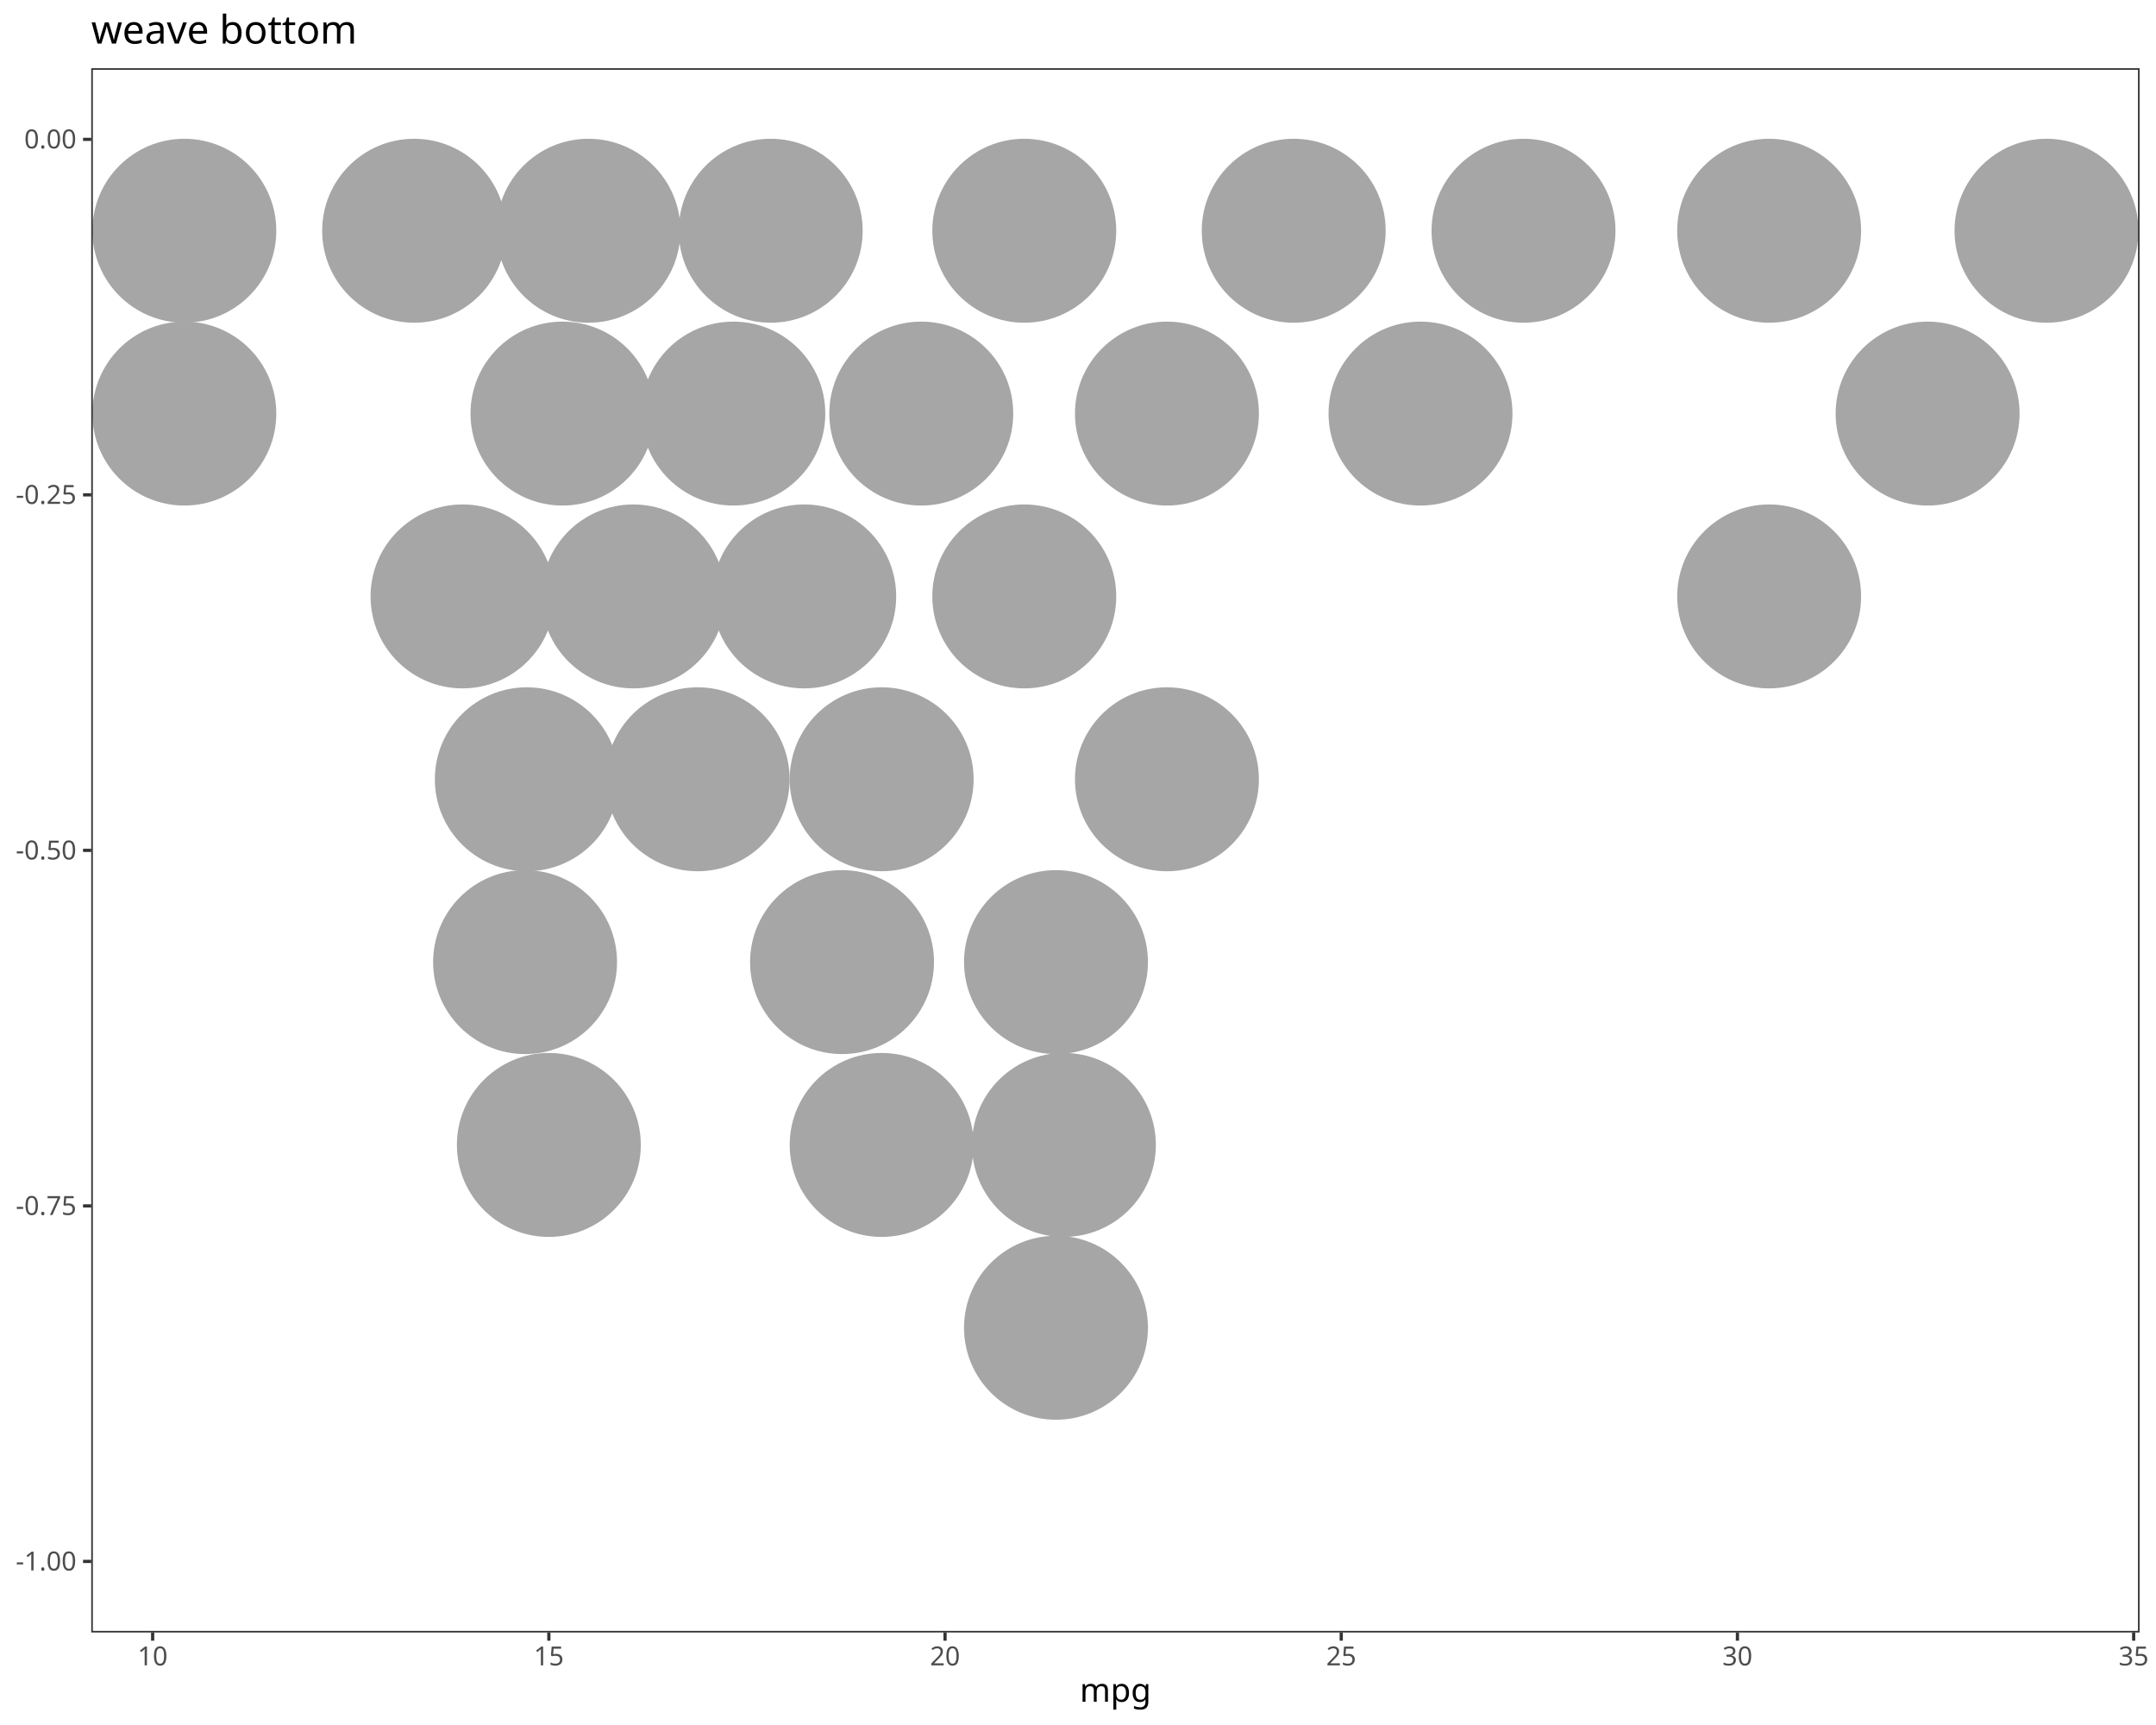
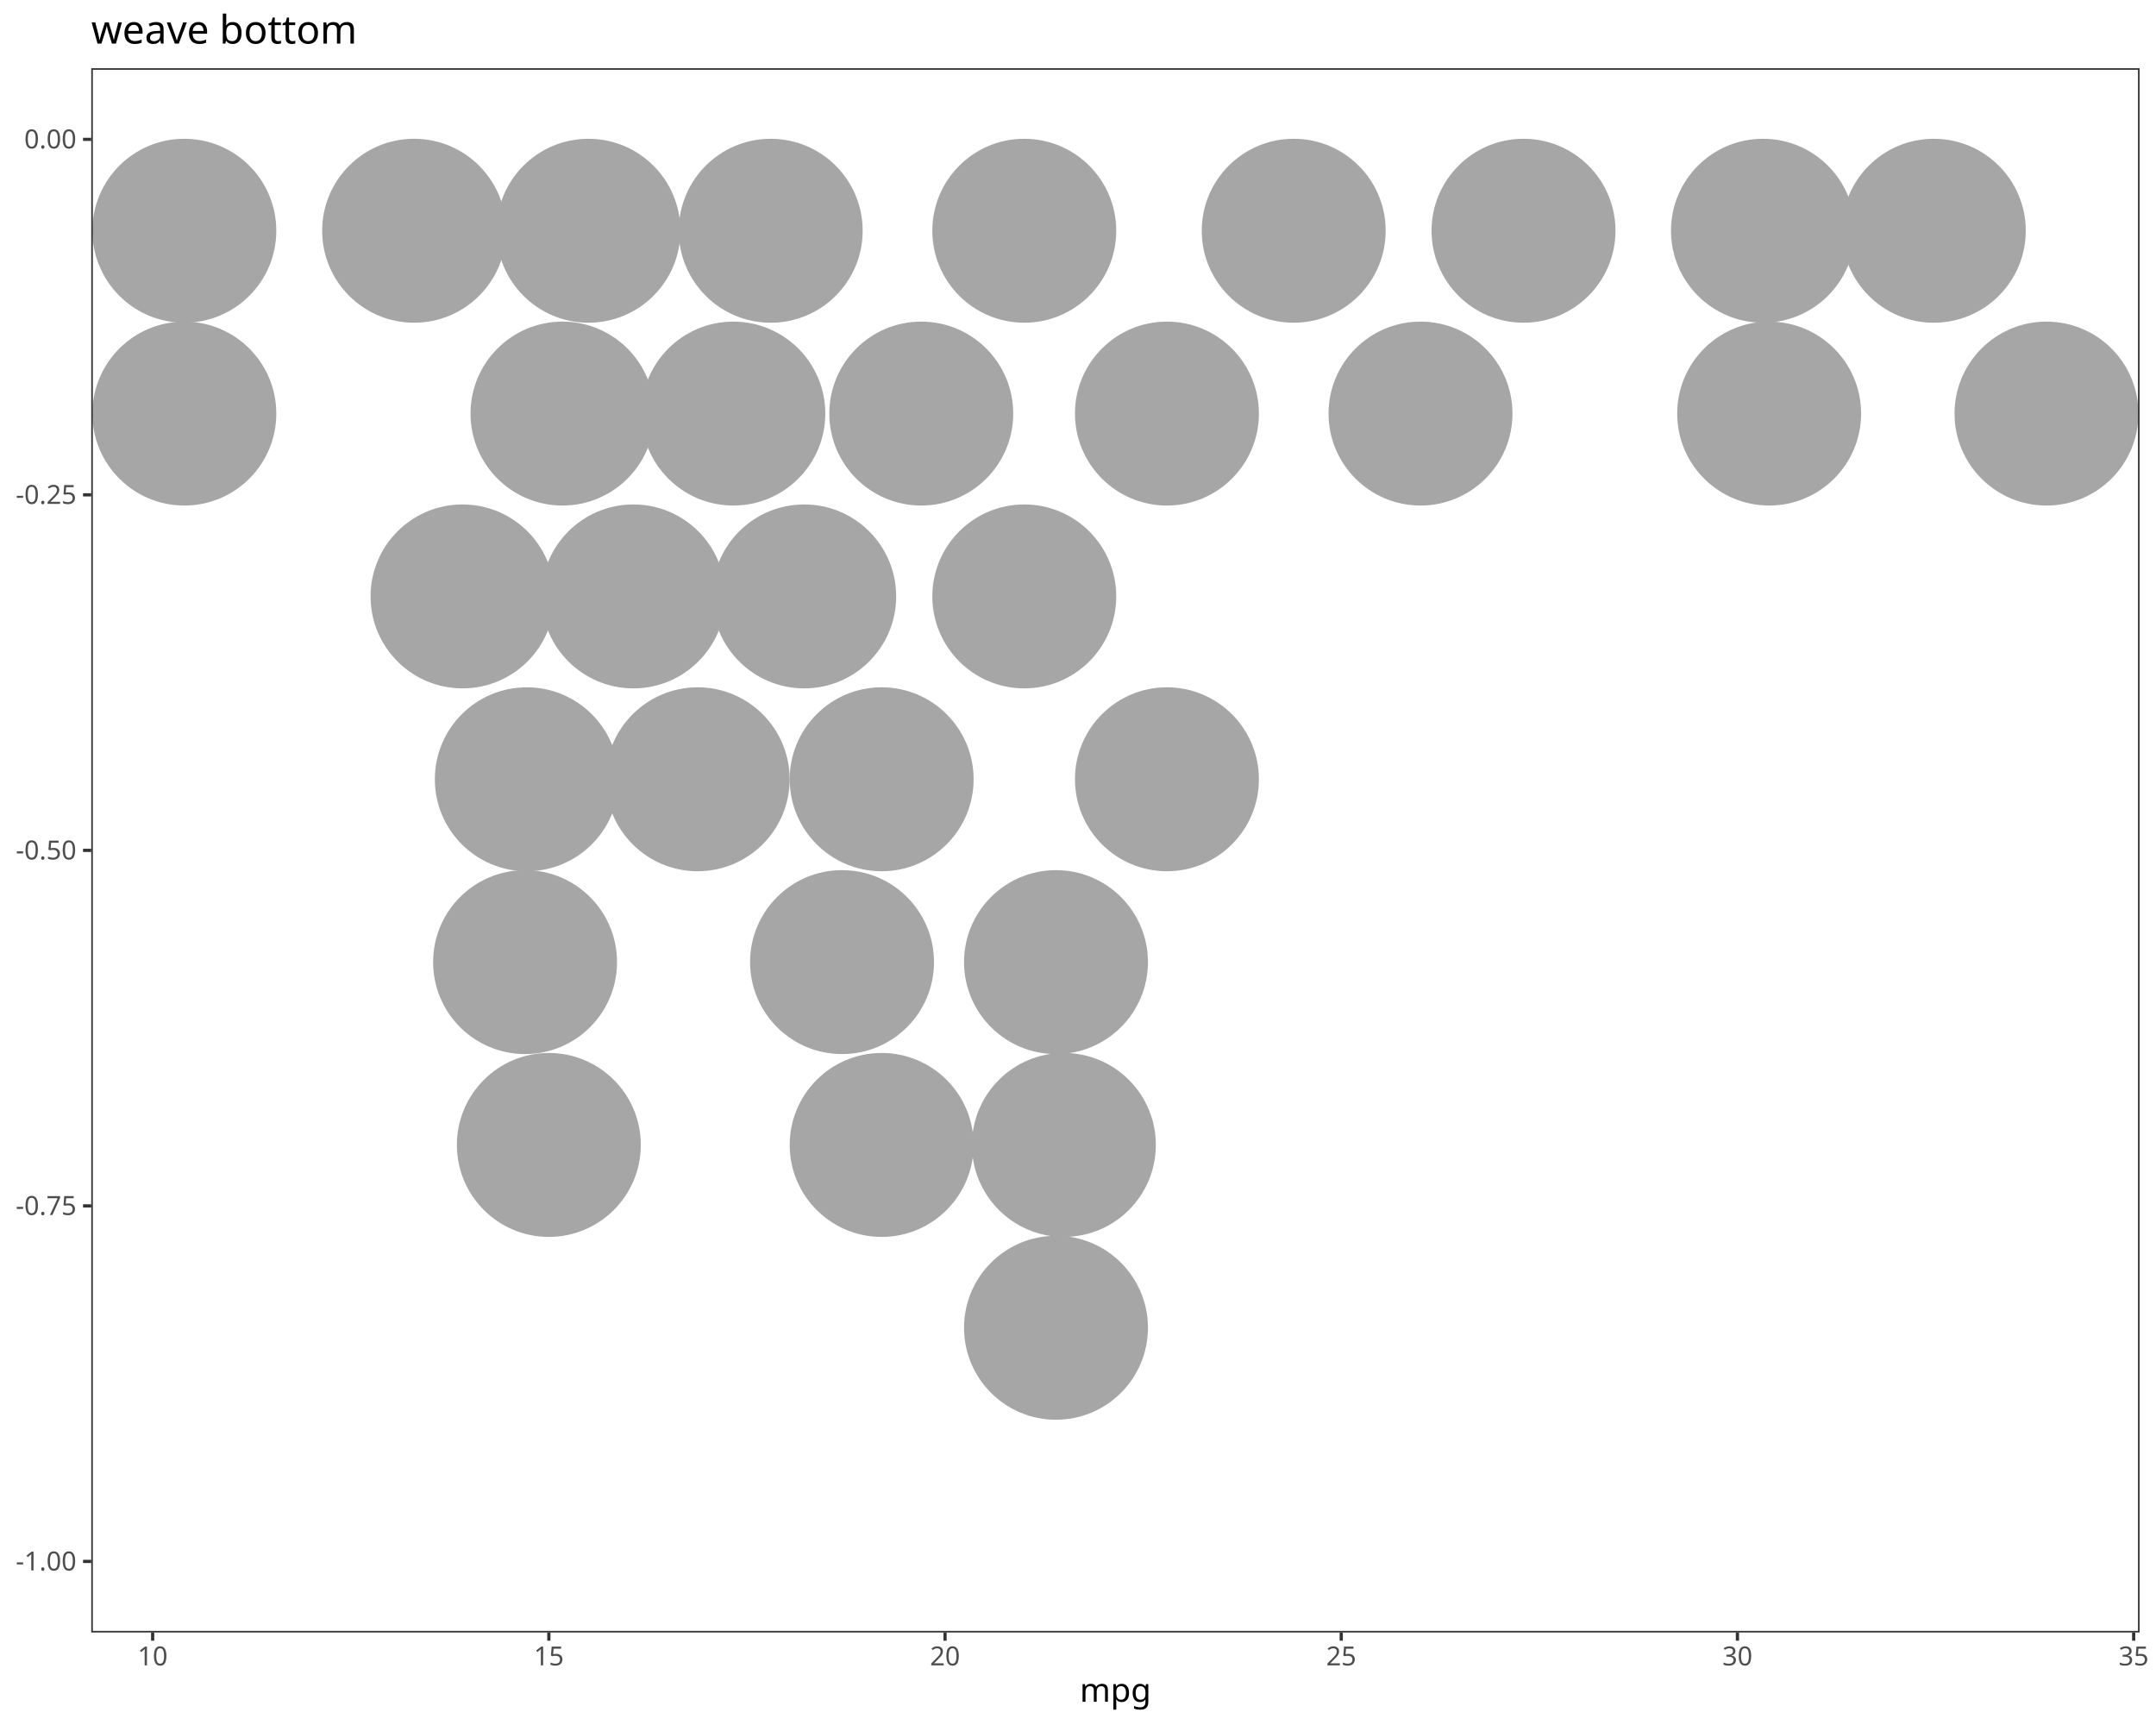
<svg xmlns="http://www.w3.org/2000/svg" class="svglite" data-engine-version="2.0" width="720.00pt" height="576.00pt" viewBox="0 0 720.00 576.00">
  <defs>
    <style type="text/css">
    .svglite line, .svglite polyline, .svglite polygon, .svglite path, .svglite rect, .svglite circle {
      fill: none;
      stroke: #000000;
      stroke-linecap: round;
      stroke-linejoin: round;
      stroke-miterlimit: 10.00;
    }
  </style>
  </defs>
  <rect width="100%" height="100%" style="stroke: none; fill: #FFFFFF;" />
  <defs>
    <clipPath id="cpMC4wMHw3MjAuMDB8MC4wMHw1NzYuMDA=">
      <rect x="0.00" y="0.00" width="720.00" height="576.00" />
    </clipPath>
  </defs>
  <g clip-path="url(#cpMC4wMHw3MjAuMDB8MC4wMHw1NzYuMDA=)">
    <rect x="0.00" y="0.00" width="720.00" height="576.00" style="stroke-width: 1.07; stroke: #FFFFFF; fill: #FFFFFF;" />
  </g>
  <defs>
    <clipPath id="cpMzAuNDd8NzE0LjUyfDIyLjc4fDU0NS4xMQ==">
      <rect x="30.47" y="22.78" width="684.05" height="522.33" />
    </clipPath>
  </defs>
  <g clip-path="url(#cpMzAuNDd8NzE0LjUyfDIyLjc4fDU0NS4xMQ==)">
    <rect x="30.47" y="22.78" width="684.05" height="522.33" style="stroke-width: 1.07; stroke: none; fill: #FFFFFF;" />
    <circle cx="61.56" cy="138.10" r="30.18" style="stroke-width: 1.06; stroke: #A6A6A6; fill: #A6A6A6;" />
    <circle cx="61.56" cy="77.05" r="30.18" style="stroke-width: 1.06; stroke: #A6A6A6; fill: #A6A6A6;" />
    <circle cx="138.30" cy="77.05" r="30.18" style="stroke-width: 1.06; stroke: #A6A6A6; fill: #A6A6A6;" />
    <circle cx="154.46" cy="199.15" r="30.18" style="stroke-width: 1.06; stroke: #A6A6A6; fill: #A6A6A6;" />
    <circle cx="175.35" cy="321.26" r="30.18" style="stroke-width: 1.06; stroke: #A6A6A6; fill: #A6A6A6;" />
    <circle cx="175.93" cy="260.21" r="30.18" style="stroke-width: 1.06; stroke: #A6A6A6; fill: #A6A6A6;" />
    <circle cx="183.29" cy="382.31" r="30.18" style="stroke-width: 1.06; stroke: #A6A6A6; fill: #A6A6A6;" />
    <circle cx="187.84" cy="138.10" r="30.18" style="stroke-width: 1.06; stroke: #A6A6A6; fill: #A6A6A6;" />
    <circle cx="196.52" cy="77.05" r="30.18" style="stroke-width: 1.06; stroke: #A6A6A6; fill: #A6A6A6;" />
    <circle cx="211.52" cy="199.15" r="30.18" style="stroke-width: 1.06; stroke: #A6A6A6; fill: #A6A6A6;" />
    <circle cx="232.99" cy="260.21" r="30.18" style="stroke-width: 1.06; stroke: #A6A6A6; fill: #A6A6A6;" />
    <circle cx="244.90" cy="138.10" r="30.18" style="stroke-width: 1.06; stroke: #A6A6A6; fill: #A6A6A6;" />
    <circle cx="257.38" cy="77.05" r="30.18" style="stroke-width: 1.06; stroke: #A6A6A6; fill: #A6A6A6;" />
    <circle cx="268.57" cy="199.15" r="30.18" style="stroke-width: 1.06; stroke: #A6A6A6; fill: #A6A6A6;" />
    <circle cx="281.20" cy="321.26" r="30.18" style="stroke-width: 1.06; stroke: #A6A6A6; fill: #A6A6A6;" />
    <circle cx="294.43" cy="382.31" r="30.18" style="stroke-width: 1.06; stroke: #A6A6A6; fill: #A6A6A6;" />
    <circle cx="294.43" cy="260.21" r="30.18" style="stroke-width: 1.06; stroke: #A6A6A6; fill: #A6A6A6;" />
    <circle cx="307.66" cy="138.10" r="30.18" style="stroke-width: 1.06; stroke: #A6A6A6; fill: #A6A6A6;" />
    <circle cx="342.06" cy="199.15" r="30.18" style="stroke-width: 1.06; stroke: #A6A6A6; fill: #A6A6A6;" />
    <circle cx="342.06" cy="77.05" r="30.18" style="stroke-width: 1.06; stroke: #A6A6A6; fill: #A6A6A6;" />
    <circle cx="352.65" cy="443.36" r="30.18" style="stroke-width: 1.06; stroke: #A6A6A6; fill: #A6A6A6;" />
    <circle cx="352.65" cy="321.26" r="30.18" style="stroke-width: 1.06; stroke: #A6A6A6; fill: #A6A6A6;" />
    <circle cx="355.29" cy="382.31" r="30.18" style="stroke-width: 1.06; stroke: #A6A6A6; fill: #A6A6A6;" />
    <circle cx="389.70" cy="260.21" r="30.18" style="stroke-width: 1.06; stroke: #A6A6A6; fill: #A6A6A6;" />
    <circle cx="389.70" cy="138.10" r="30.18" style="stroke-width: 1.06; stroke: #A6A6A6; fill: #A6A6A6;" />
    <circle cx="432.04" cy="77.05" r="30.18" style="stroke-width: 1.06; stroke: #A6A6A6; fill: #A6A6A6;" />
    <circle cx="474.38" cy="138.10" r="30.18" style="stroke-width: 1.06; stroke: #A6A6A6; fill: #A6A6A6;" />
    <circle cx="508.78" cy="77.05" r="30.18" style="stroke-width: 1.06; stroke: #A6A6A6; fill: #A6A6A6;" />
-     <circle cx="590.81" cy="199.15" r="30.18" style="stroke-width: 1.06; stroke: #A6A6A6; fill: #A6A6A6;" />
-     <circle cx="590.81" cy="77.05" r="30.18" style="stroke-width: 1.06; stroke: #A6A6A6; fill: #A6A6A6;" />
-     <circle cx="643.73" cy="138.10" r="30.18" style="stroke-width: 1.06; stroke: #A6A6A6; fill: #A6A6A6;" />
-     <circle cx="683.43" cy="77.05" r="30.18" style="stroke-width: 1.06; stroke: #A6A6A6; fill: #A6A6A6;" />
+     <circle cx="588.74" cy="77.05" r="30.18" style="stroke-width: 1.06; stroke: #A6A6A6; fill: #A6A6A6;" />
+     <circle cx="590.81" cy="138.10" r="30.18" style="stroke-width: 1.06; stroke: #A6A6A6; fill: #A6A6A6;" />
+     <circle cx="645.80" cy="77.05" r="30.18" style="stroke-width: 1.06; stroke: #A6A6A6; fill: #A6A6A6;" />
+     <circle cx="683.43" cy="138.10" r="30.18" style="stroke-width: 1.06; stroke: #A6A6A6; fill: #A6A6A6;" />
    <rect x="30.47" y="22.78" width="684.05" height="522.33" style="stroke-width: 1.07; stroke: #333333;" />
  </g>
  <g clip-path="url(#cpMC4wMHw3MjAuMDB8MC4wMHw1NzYuMDA=)">
    <text x="25.54" y="524.40" text-anchor="end" style="font-size: 8.80px; fill: #4D4D4D; font-family: sans;" textLength="20.06px" lengthAdjust="spacingAndGlyphs">-1.00</text>
    <text x="25.54" y="405.69" text-anchor="end" style="font-size: 8.80px; fill: #4D4D4D; font-family: sans;" textLength="20.06px" lengthAdjust="spacingAndGlyphs">-0.75</text>
    <text x="25.54" y="286.98" text-anchor="end" style="font-size: 8.80px; fill: #4D4D4D; font-family: sans;" textLength="20.06px" lengthAdjust="spacingAndGlyphs">-0.50</text>
    <text x="25.54" y="168.26" text-anchor="end" style="font-size: 8.80px; fill: #4D4D4D; font-family: sans;" textLength="20.06px" lengthAdjust="spacingAndGlyphs">-0.25</text>
    <text x="25.54" y="49.55" text-anchor="end" style="font-size: 8.80px; fill: #4D4D4D; font-family: sans;" textLength="17.13px" lengthAdjust="spacingAndGlyphs">0.00</text>
    <polyline points="27.73,521.37 30.47,521.37 " style="stroke-width: 1.07; stroke: #333333; stroke-linecap: butt;" />
    <polyline points="27.73,402.66 30.47,402.66 " style="stroke-width: 1.07; stroke: #333333; stroke-linecap: butt;" />
    <polyline points="27.73,283.95 30.47,283.95 " style="stroke-width: 1.07; stroke: #333333; stroke-linecap: butt;" />
    <polyline points="27.73,165.24 30.47,165.24 " style="stroke-width: 1.07; stroke: #333333; stroke-linecap: butt;" />
    <polyline points="27.73,46.53 30.47,46.53 " style="stroke-width: 1.07; stroke: #333333; stroke-linecap: butt;" />
    <polyline points="50.98,547.85 50.98,545.11 " style="stroke-width: 1.07; stroke: #333333; stroke-linecap: butt;" />
    <polyline points="183.29,547.85 183.29,545.11 " style="stroke-width: 1.07; stroke: #333333; stroke-linecap: butt;" />
    <polyline points="315.60,547.85 315.60,545.11 " style="stroke-width: 1.07; stroke: #333333; stroke-linecap: butt;" />
    <polyline points="447.91,547.85 447.91,545.11 " style="stroke-width: 1.07; stroke: #333333; stroke-linecap: butt;" />
    <polyline points="580.22,547.85 580.22,545.11 " style="stroke-width: 1.07; stroke: #333333; stroke-linecap: butt;" />
    <polyline points="712.54,547.85 712.54,545.11 " style="stroke-width: 1.07; stroke: #333333; stroke-linecap: butt;" />
    <text x="50.98" y="556.10" text-anchor="middle" style="font-size: 8.80px; fill: #4D4D4D; font-family: sans;" textLength="9.79px" lengthAdjust="spacingAndGlyphs">10</text>
    <text x="183.29" y="556.10" text-anchor="middle" style="font-size: 8.80px; fill: #4D4D4D; font-family: sans;" textLength="9.79px" lengthAdjust="spacingAndGlyphs">15</text>
    <text x="315.60" y="556.10" text-anchor="middle" style="font-size: 8.80px; fill: #4D4D4D; font-family: sans;" textLength="9.79px" lengthAdjust="spacingAndGlyphs">20</text>
    <text x="447.91" y="556.10" text-anchor="middle" style="font-size: 8.80px; fill: #4D4D4D; font-family: sans;" textLength="9.79px" lengthAdjust="spacingAndGlyphs">25</text>
    <text x="580.22" y="556.10" text-anchor="middle" style="font-size: 8.80px; fill: #4D4D4D; font-family: sans;" textLength="9.79px" lengthAdjust="spacingAndGlyphs">30</text>
    <text x="712.54" y="556.10" text-anchor="middle" style="font-size: 8.80px; fill: #4D4D4D; font-family: sans;" textLength="9.79px" lengthAdjust="spacingAndGlyphs">35</text>
    <text x="372.50" y="568.24" text-anchor="middle" style="font-size: 11.00px; font-family: sans;" textLength="21.40px" lengthAdjust="spacingAndGlyphs">mpg</text>
    <text x="30.47" y="14.56" style="font-size: 13.20px; font-family: sans;" textLength="82.19px" lengthAdjust="spacingAndGlyphs">weave bottom</text>
  </g>
</svg>
